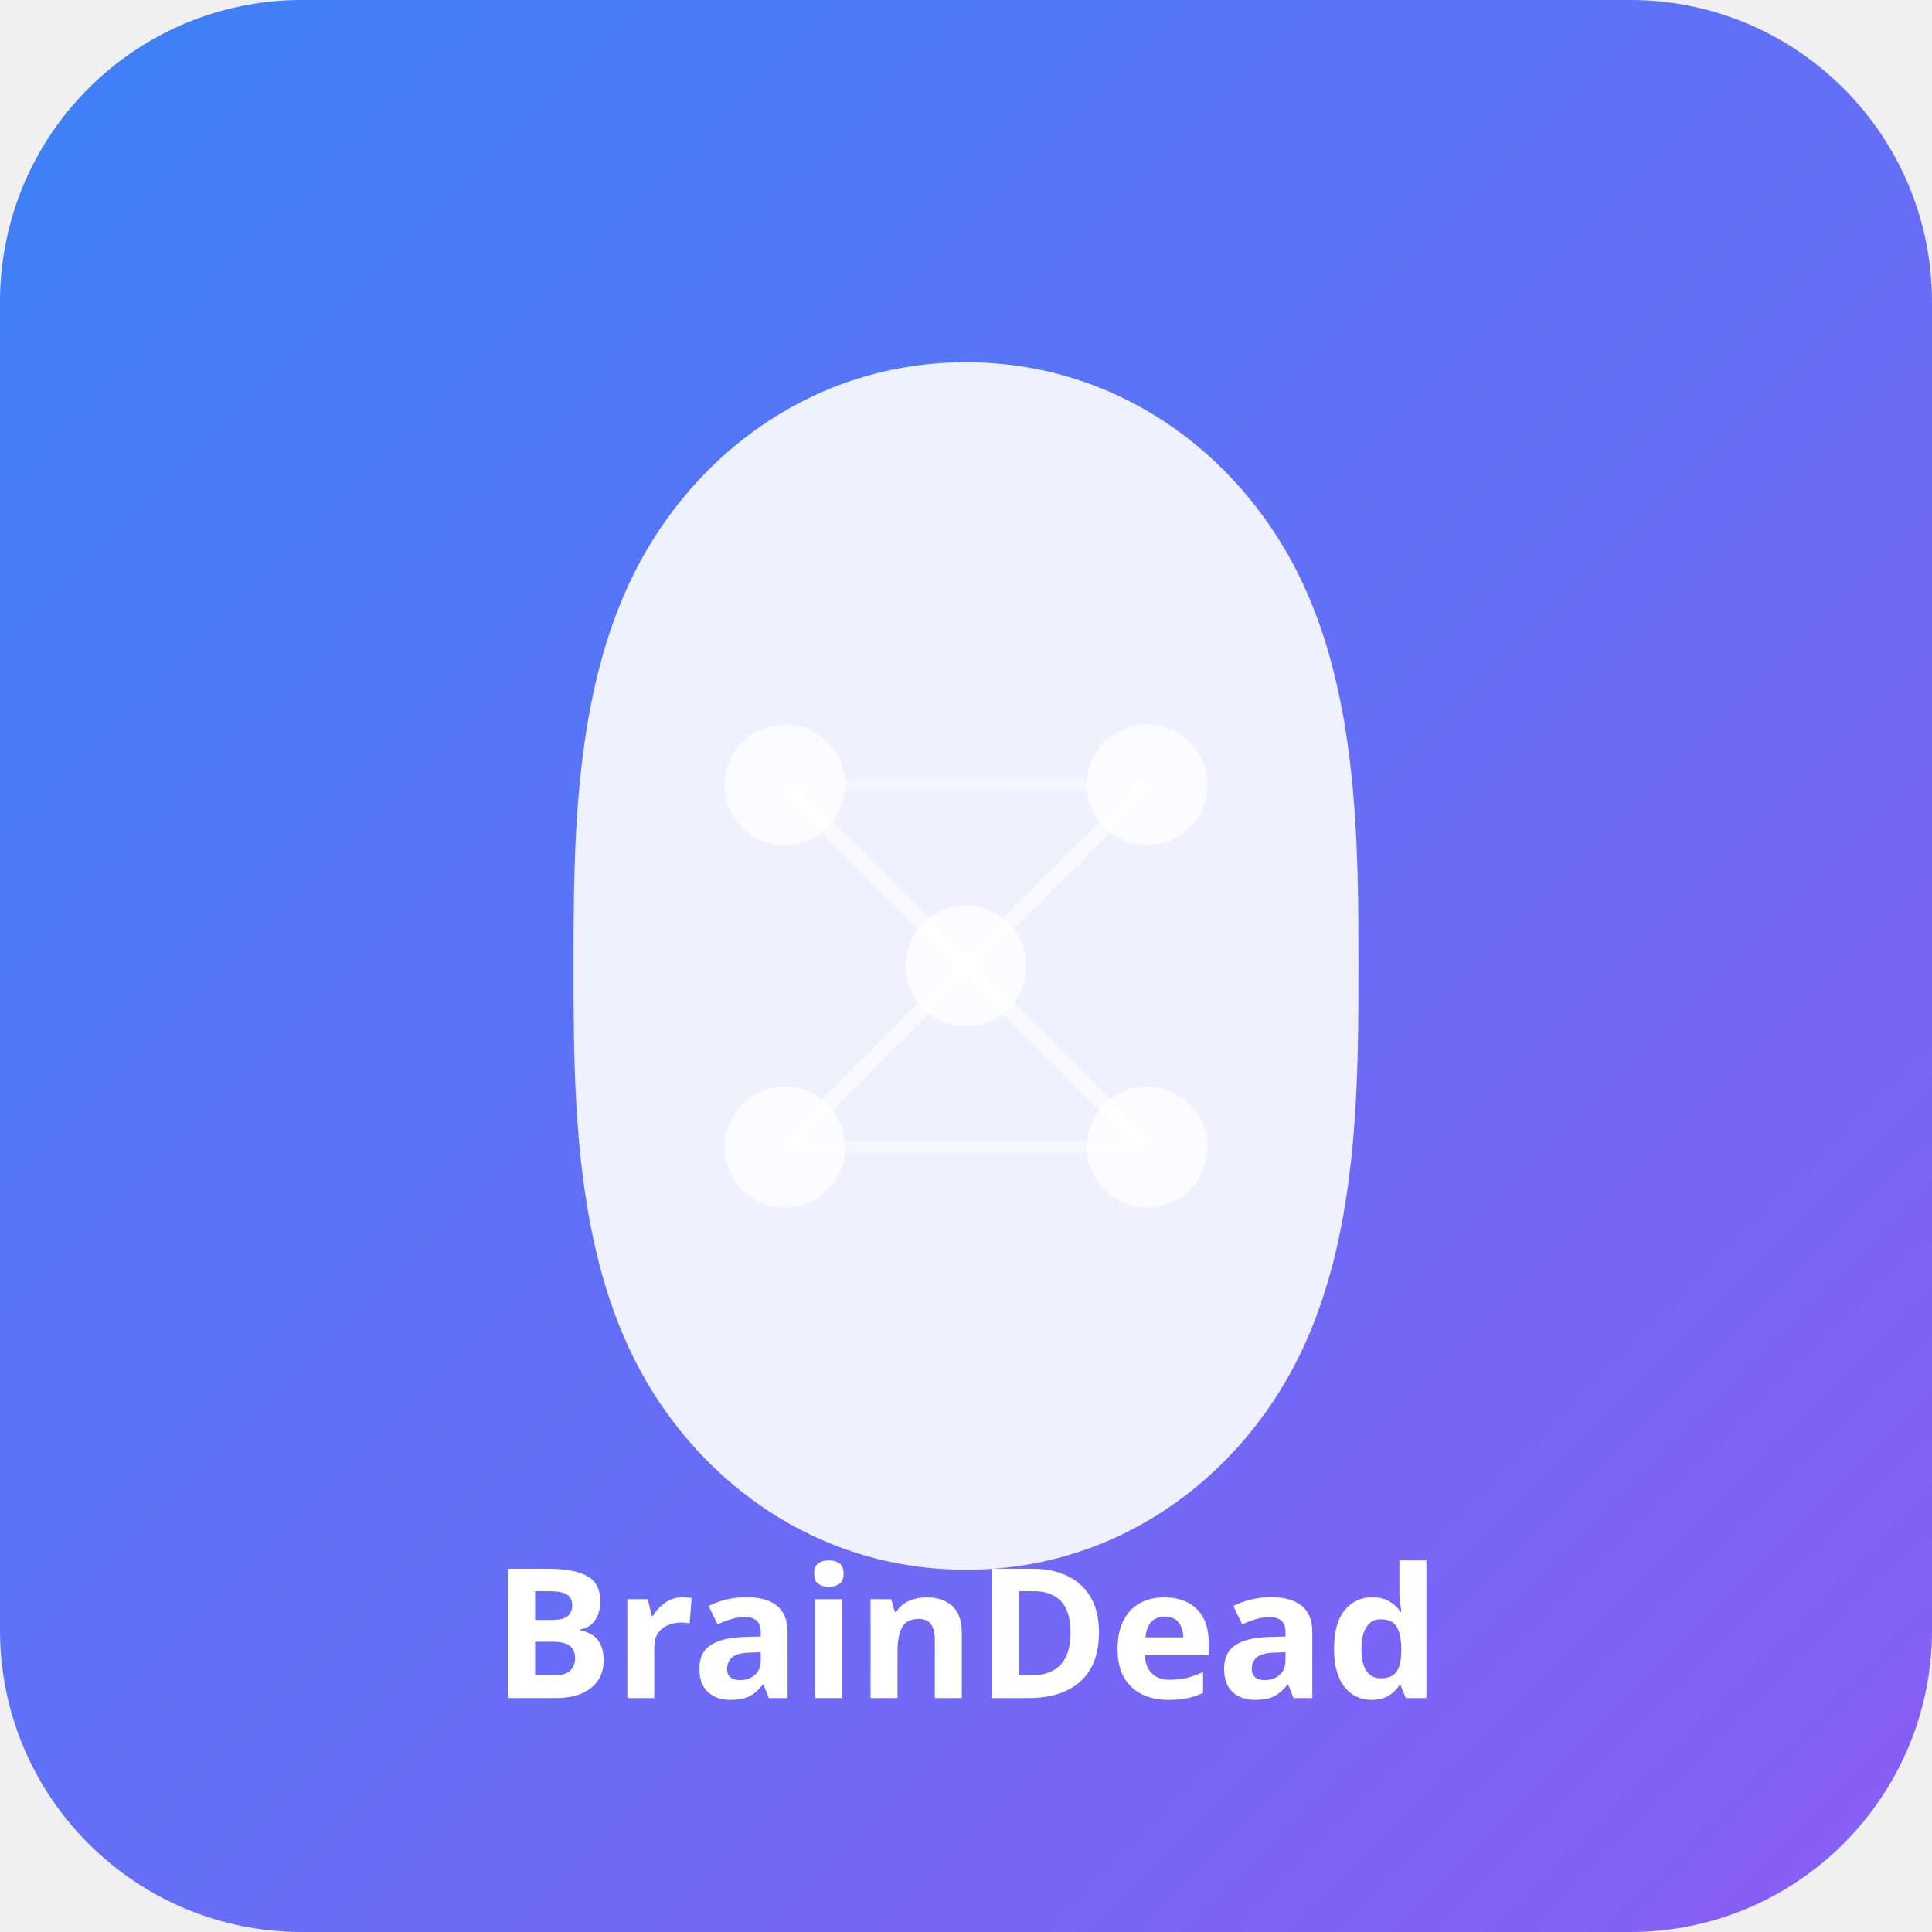
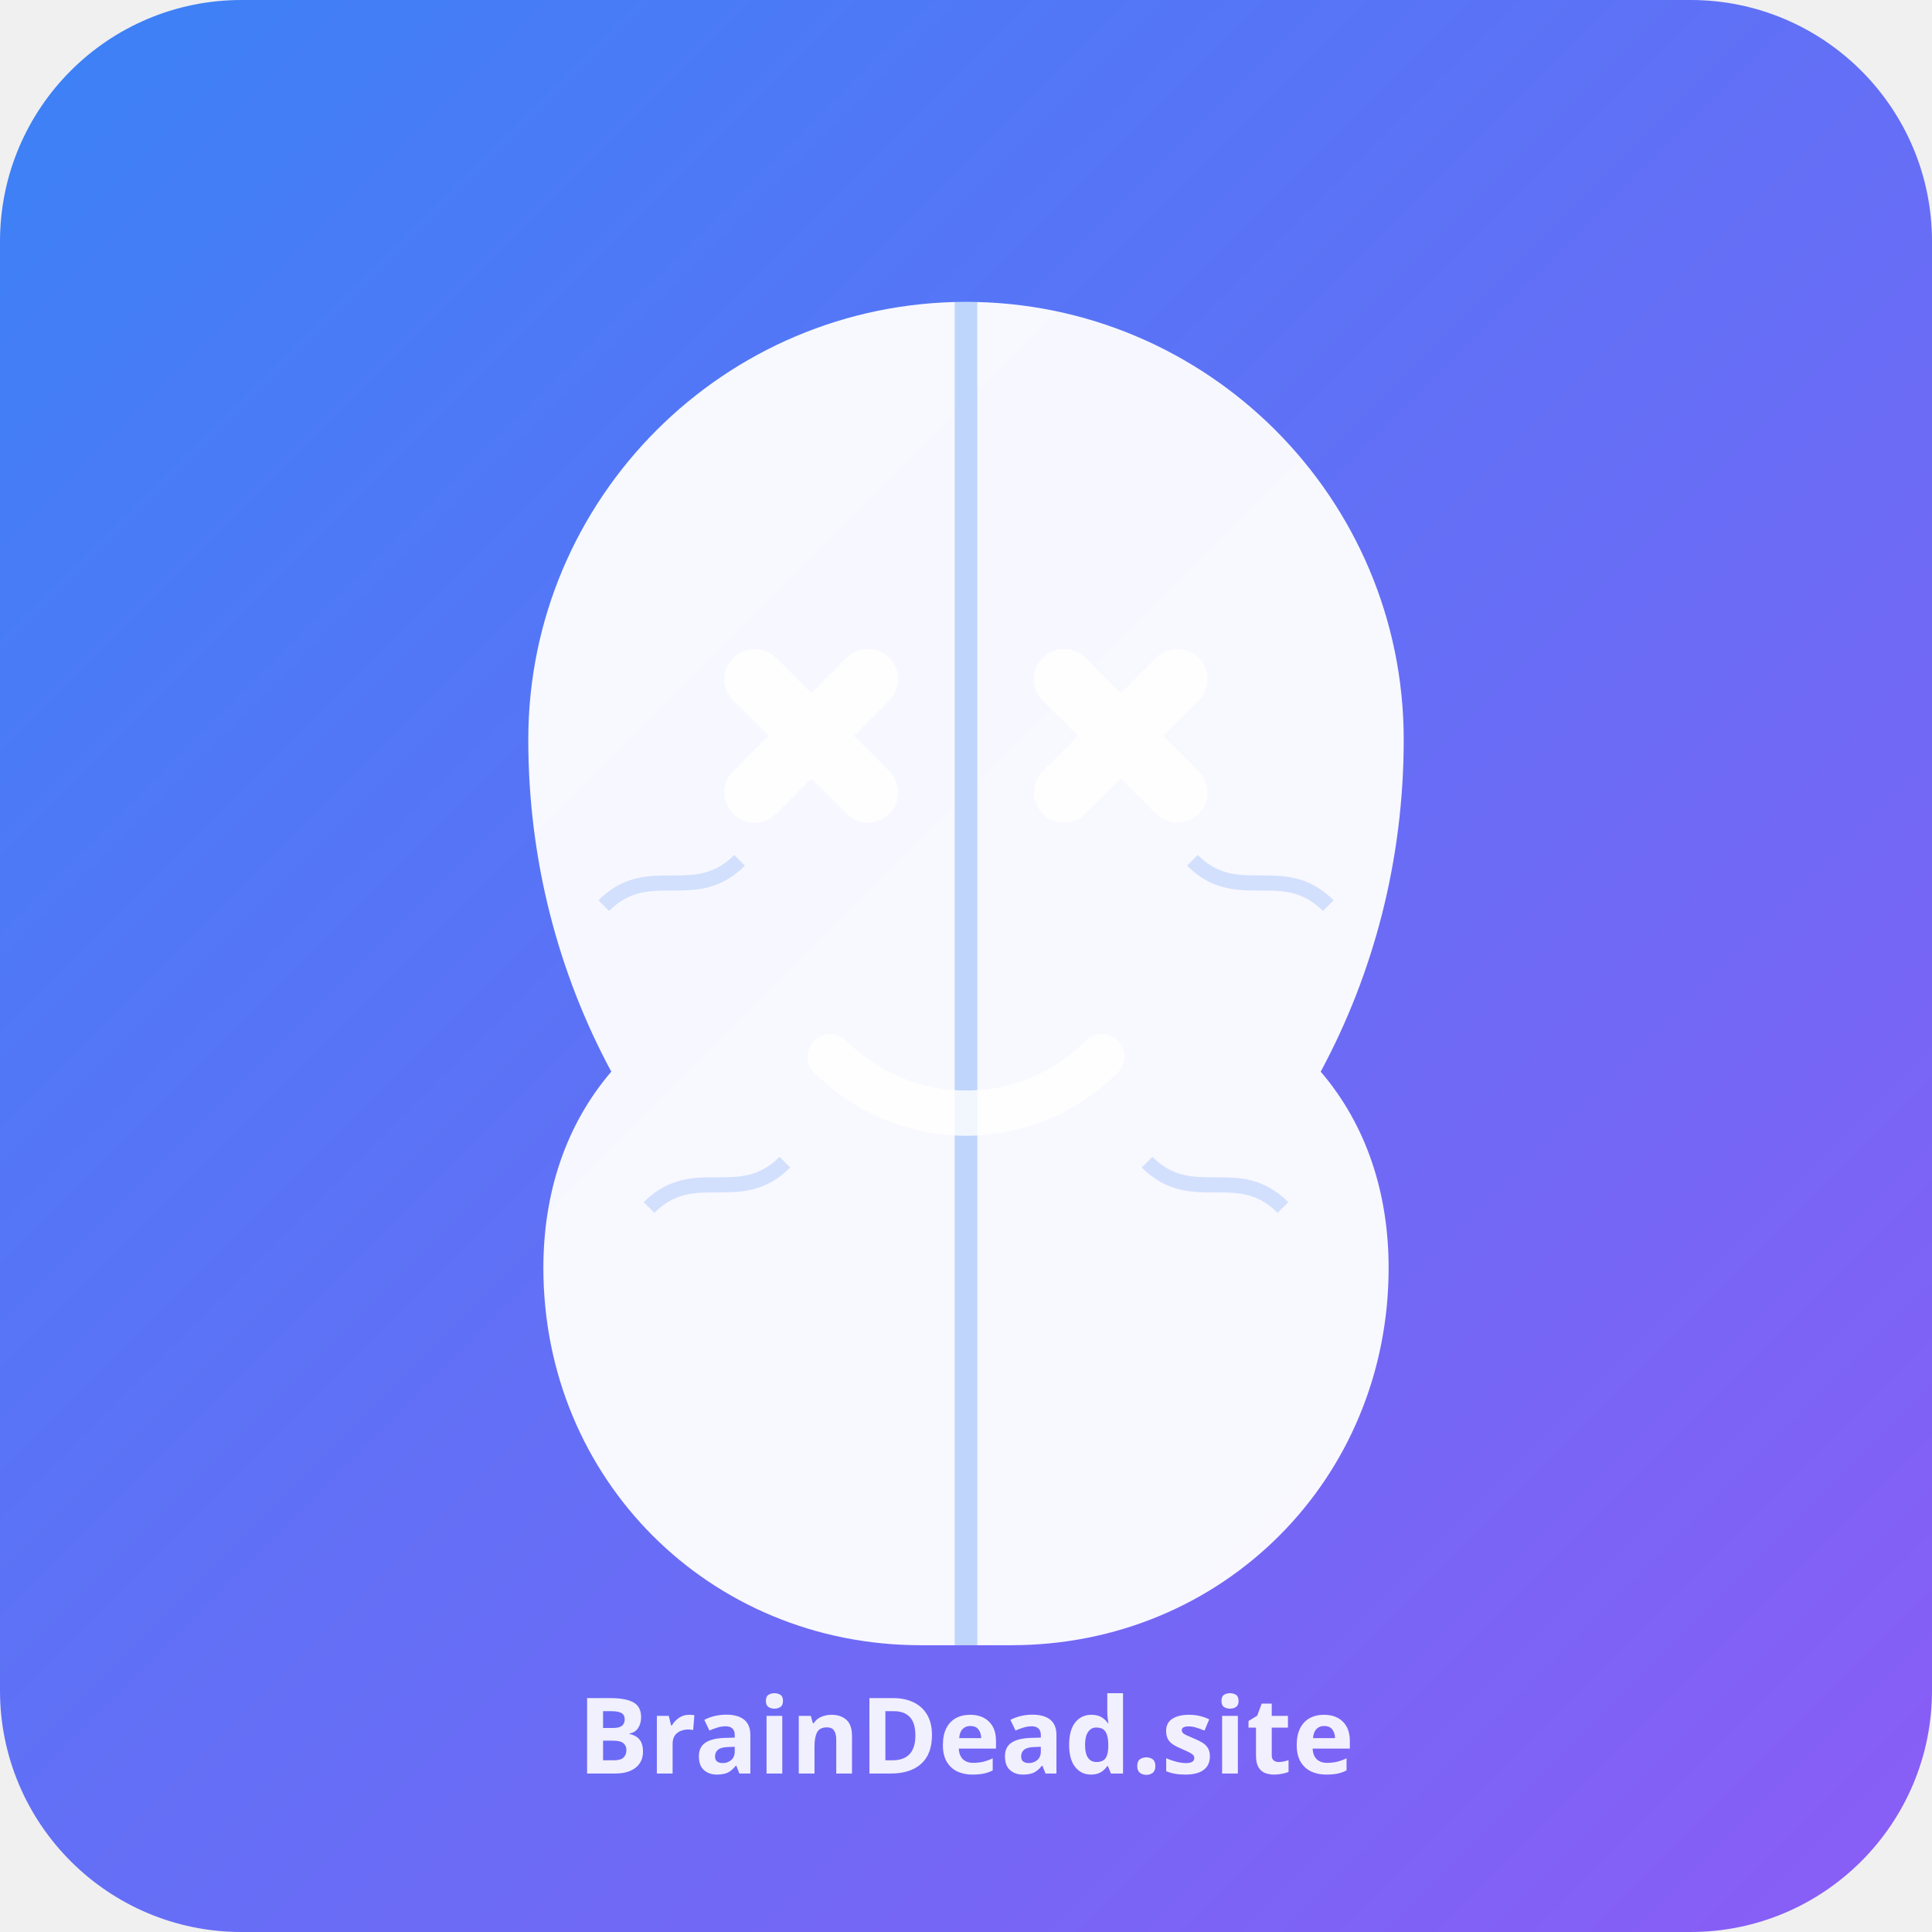
<svg xmlns="http://www.w3.org/2000/svg" width="512" height="512" viewBox="0 0 512 512" fill="none">
-   <rect width="512" height="512" rx="80" fill="url(#gradient)" />
+   <rect width="512" height="512" rx="64" fill="url(#gradient)" />
  <defs>
    <linearGradient id="gradient" x1="0%" y1="0%" x2="100%" y2="100%">
      <stop offset="0%" style="stop-color:#3b82f6" />
      <stop offset="100%" style="stop-color:#8b5cf6" />
    </linearGradient>
  </defs>
-   <path d="M256 96C296 96 328 120 344 152C360 184 360 224 360 256C360 288 360 328 344 360C328 392 296 416 256 416C216 416 184 392 168 360C152 328 152 288 152 256C152 224 152 184 168 152C184 120 216 96 256 96Z" fill="white" opacity="0.9" />
-   <circle cx="208" cy="208" r="16" fill="white" opacity="0.8" />
-   <circle cx="304" cy="208" r="16" fill="white" opacity="0.8" />
-   <circle cx="256" cy="256" r="16" fill="white" opacity="0.8" />
-   <circle cx="208" cy="304" r="16" fill="white" opacity="0.8" />
-   <circle cx="304" cy="304" r="16" fill="white" opacity="0.8" />
-   <line x1="208" y1="208" x2="256" y2="256" stroke="white" stroke-width="4" opacity="0.6" />
-   <line x1="304" y1="208" x2="256" y2="256" stroke="white" stroke-width="4" opacity="0.6" />
-   <line x1="256" y1="256" x2="208" y2="304" stroke="white" stroke-width="4" opacity="0.6" />
-   <line x1="256" y1="256" x2="304" y2="304" stroke="white" stroke-width="4" opacity="0.6" />
-   <line x1="208" y1="208" x2="304" y2="208" stroke="white" stroke-width="3" opacity="0.4" />
-   <line x1="208" y1="304" x2="304" y2="304" stroke="white" stroke-width="3" opacity="0.4" />
-   <text x="256" y="450" text-anchor="middle" fill="white" font-family="system-ui, sans-serif" font-size="48" font-weight="700">BrainDead</text>
+   <path d="M256 80C320 80 372 132 372 196C372 228 364 258 350 284C362 298 368 316 368 336C368 392 324 436 268 436H244C188 436 144 392 144 336C144 316 150 298 162 284C148 258 140 228 140 196C140 132 192 80 256 80Z" fill="white" opacity="0.95" />
+   <path d="M256 80C256 160 256 320 256 436" stroke="#3b82f6" stroke-width="6" opacity="0.3" />
+   <g stroke="white" stroke-width="16" stroke-linecap="round" opacity="0.9">
+     <line x1="200" y1="180" x2="230" y2="210" />
+     <line x1="230" y1="180" x2="200" y2="210" />
+     <line x1="282" y1="180" x2="312" y2="210" />
+     <line x1="312" y1="180" x2="282" y2="210" />
+   </g>
+   <path d="M220 280C240 300 272 300 292 280" stroke="white" stroke-width="12" stroke-linecap="round" fill="none" opacity="0.8" />
+   <g stroke="#3b82f6" stroke-width="4" opacity="0.2">
+     <path d="M160 240C172 228 184 240 196 228" />
+     <path d="M316 228C328 240 340 228 352 240" />
+     <path d="M172 320C184 308 196 320 208 308" />
+     <path d="M304 308C316 320 328 308 340 320" />
+   </g>
+   <text x="256" y="470" text-anchor="middle" fill="white" font-family="system-ui, sans-serif" font-size="28" font-weight="700" opacity="0.9">BrainDead.site</text>
</svg>
